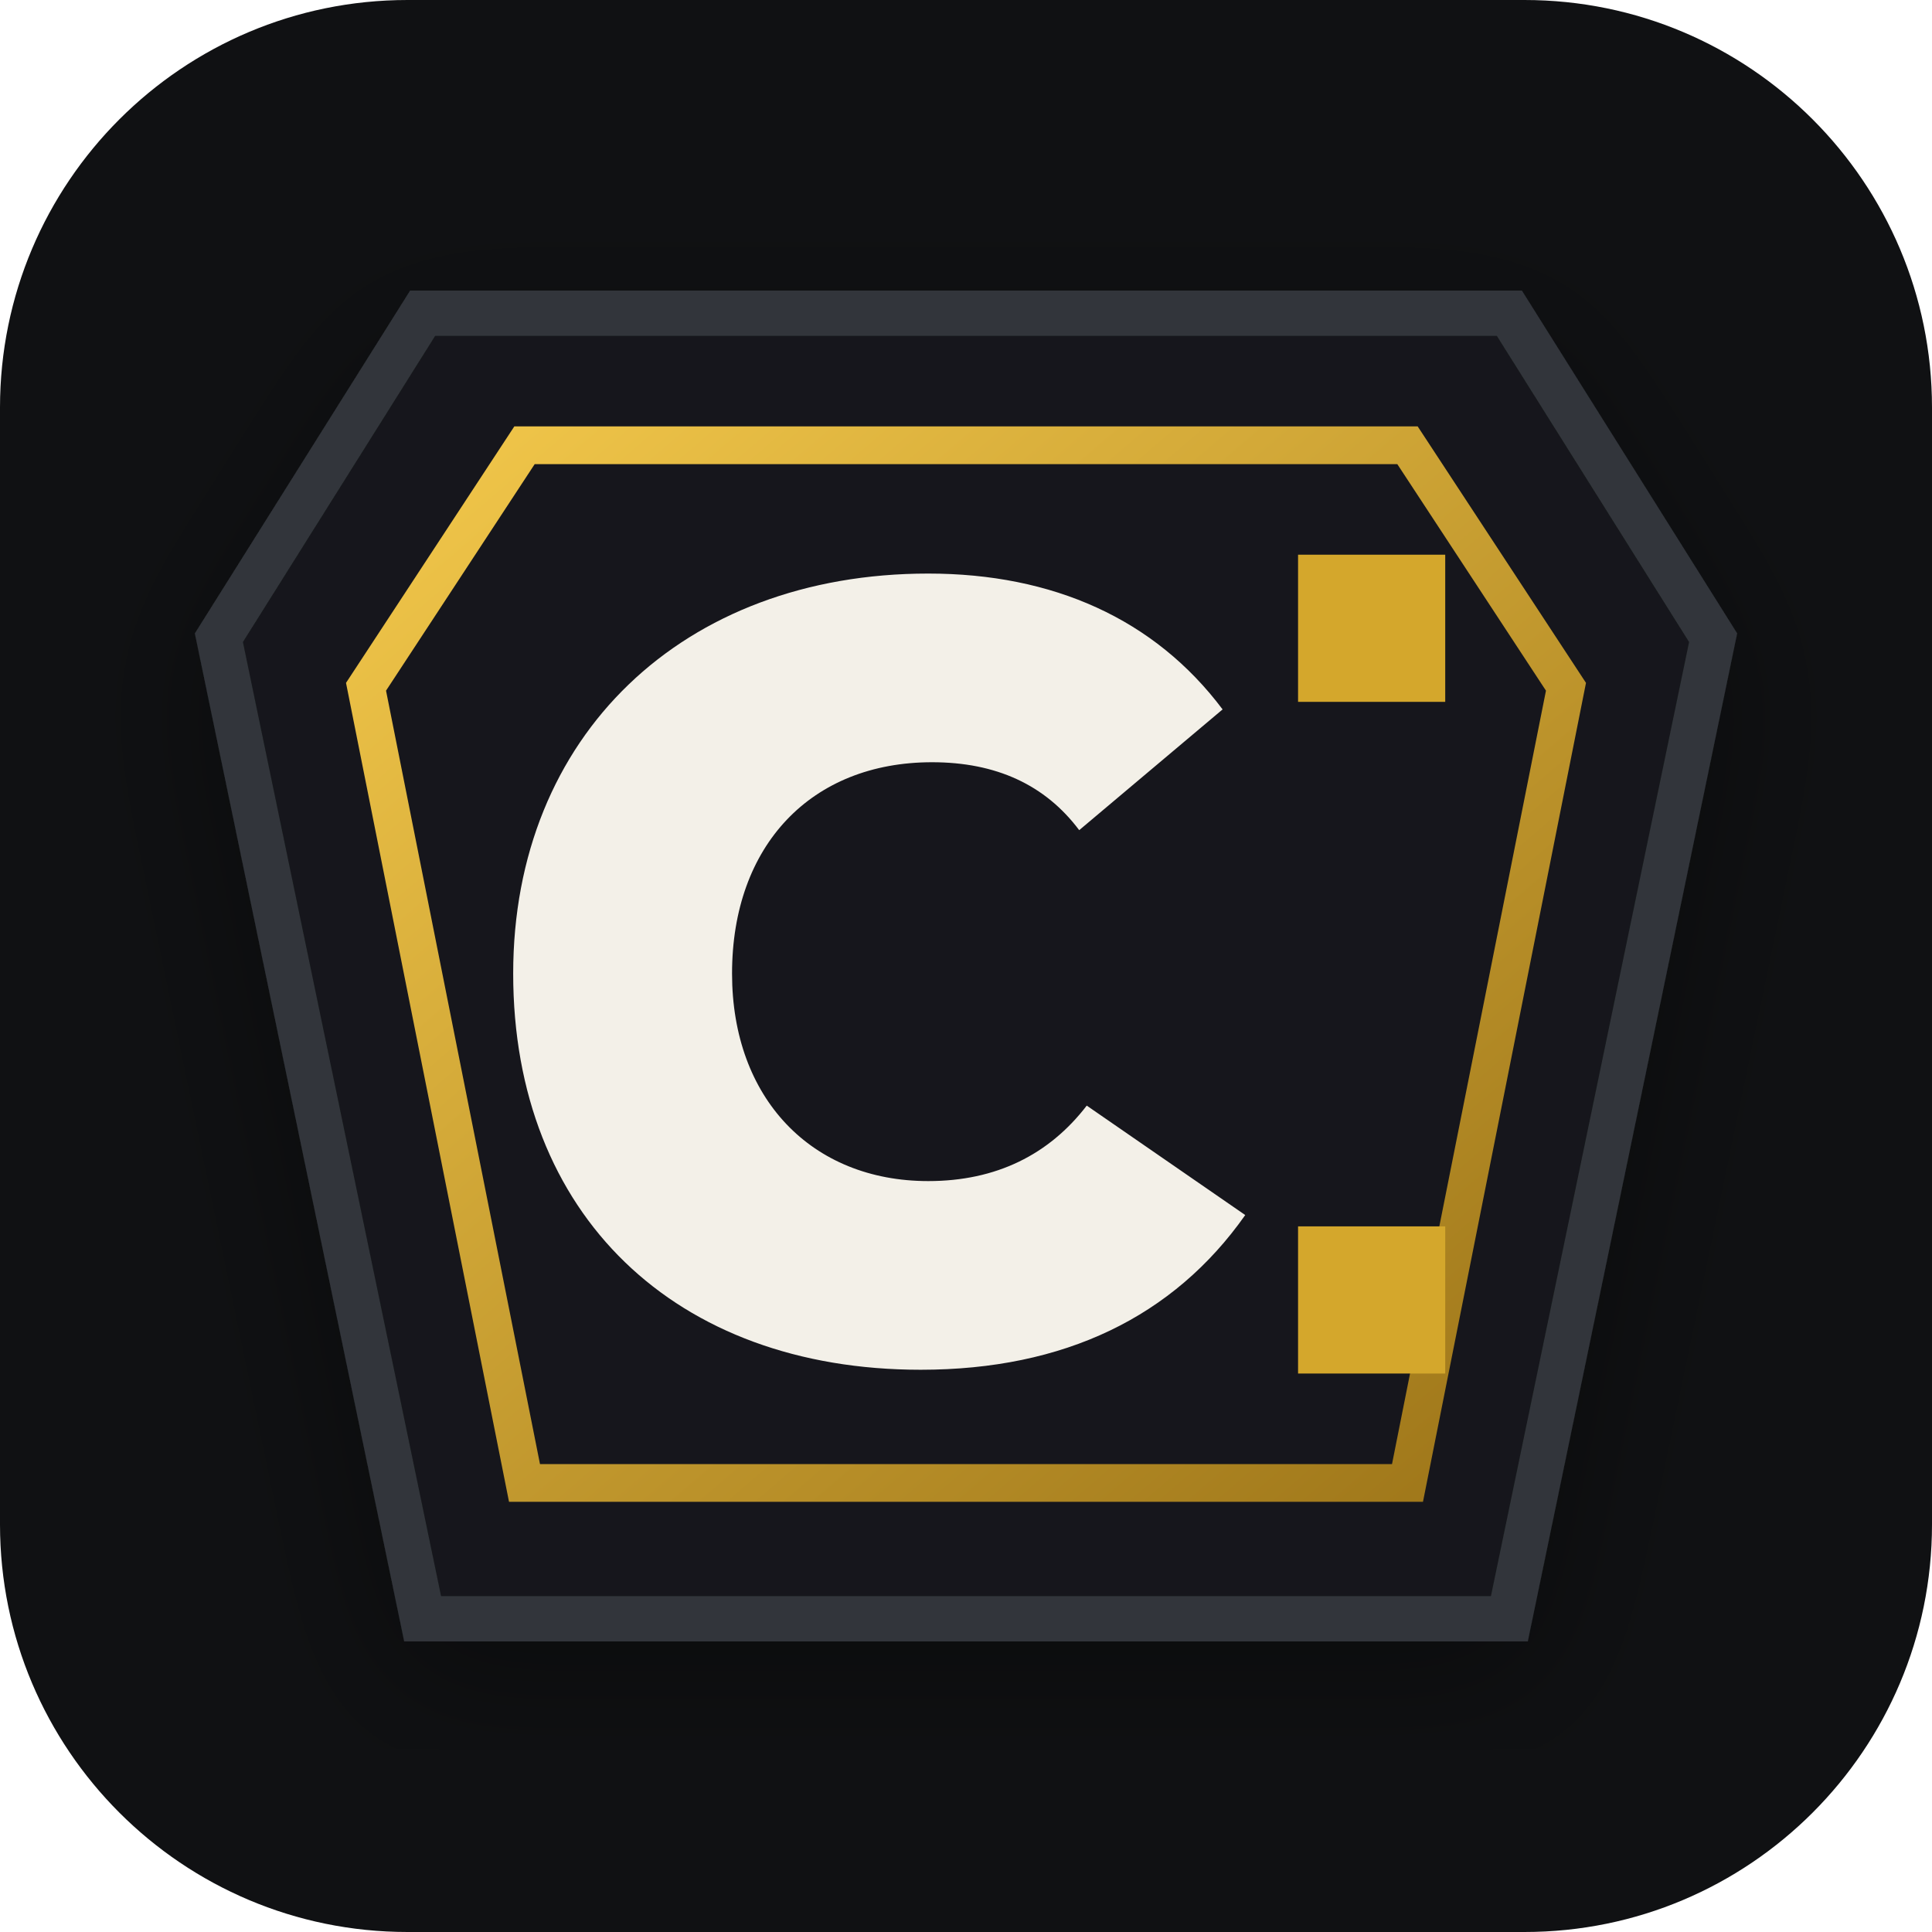
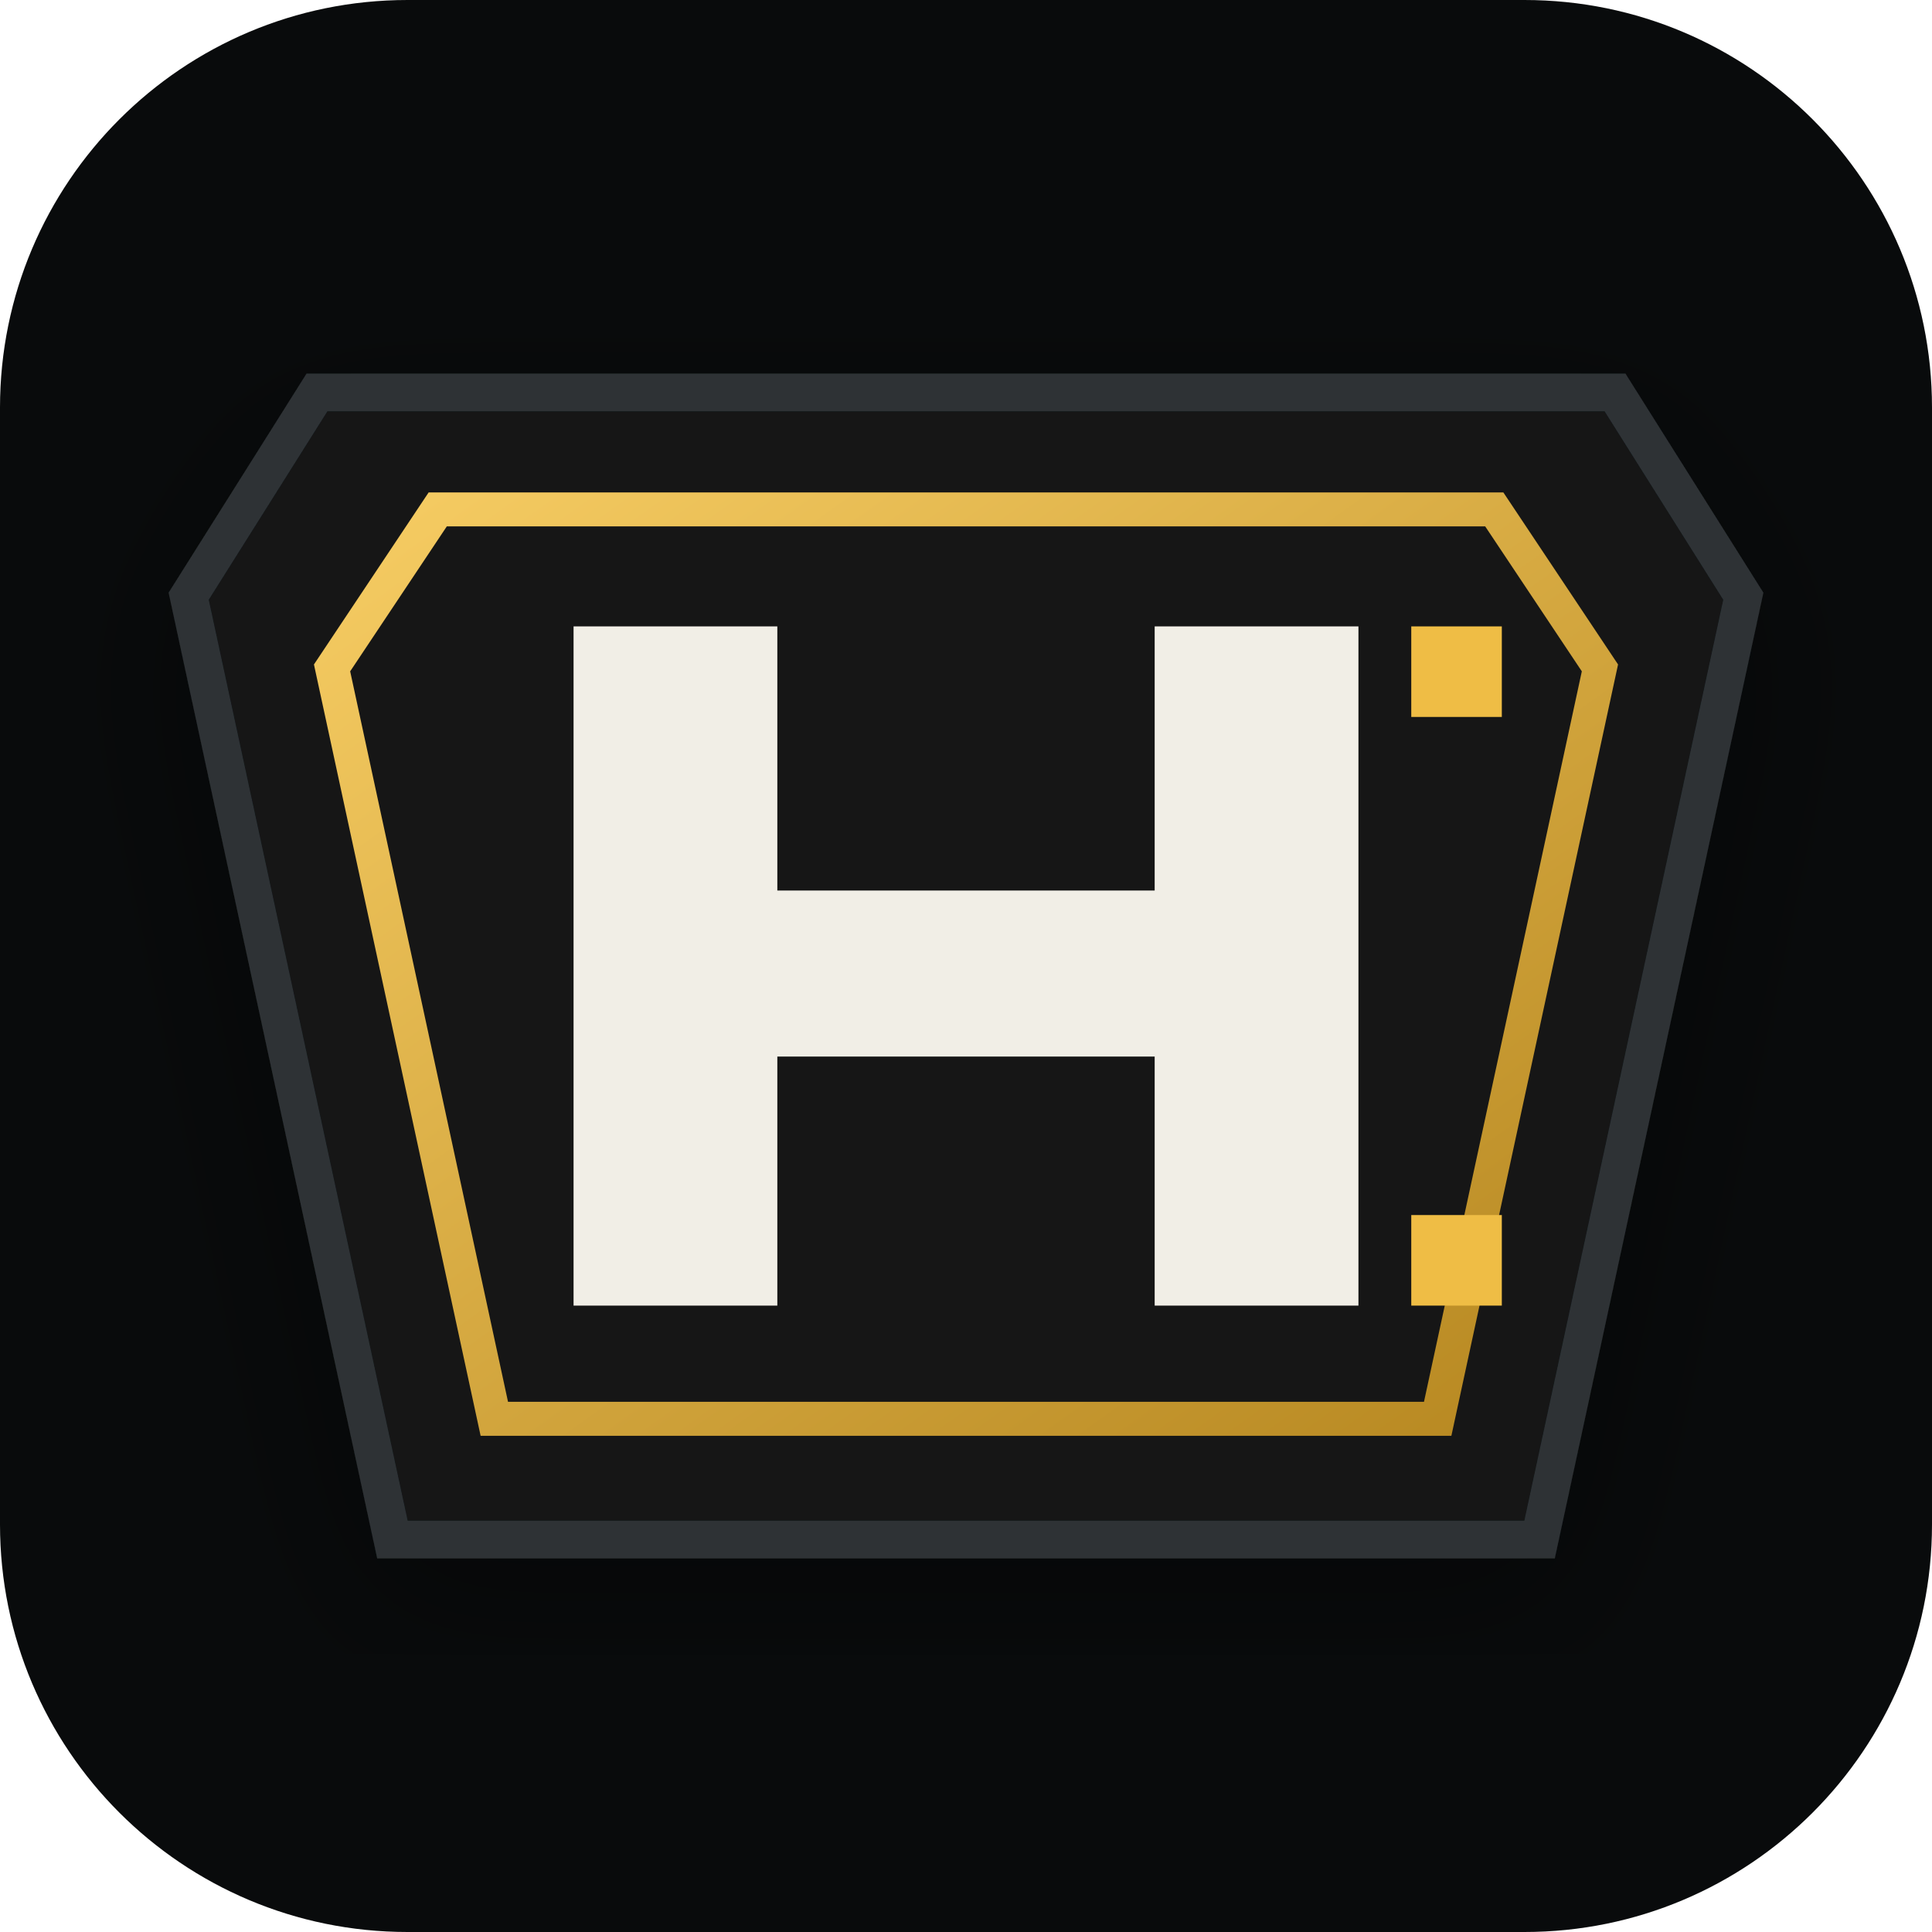
<svg xmlns="http://www.w3.org/2000/svg" viewBox="0 0 512 512">
  <defs>
    <linearGradient id="g" x1="0" y1="0" x2="1" y2="1">
-       <stop stop-color="#f3c84b" />
-       <stop offset="1" stop-color="#9c7418" />
+       <stop stop-color="#f6cc63" />
+       <stop offset="1" stop-color="#b68720" />
    </linearGradient>
    <filter id="s">
-       <feDropShadow dx="0" dy="12" stdDeviation="18" flood-opacity=".35" />
+       <feDropShadow dx="0" dy="14" stdDeviation="20" flood-opacity=".38" />
    </filter>
  </defs>
-   <rect width="512" height="512" rx="108" fill="#101113" />
-   <path d="M112 83h288l54 86-54 260H112L58 169z" fill="#17191c" stroke="#32363b" stroke-width="12" filter="url(#s)" />
-   <path d="M139 118h234l42 64-42 211H139L97 182z" fill="none" stroke="url(#g)" stroke-width="10" />
-   <path d="M324 188c-18-24-45-36-78-36-65 0-110 43-110 106 0 64 43 105 108 105 38 0 67-14 86-41l-42-29c-10 13-24 20-42 20-31 0-52-22-52-55 0-34 21-56 53-56 17 0 30 6 39 18z" fill="#f3f0e8" />
-   <path d="M344 147h39v39h-39zm0 178h39v39h-39z" fill="#d4a72c" />
+   <rect width="512" height="512" rx="108" fill="#090b0c" />
+   <path d="M84 104h344l34 54-54 250H104L50 158z" fill="#121517" stroke="#2d3336" stroke-width="10" filter="url(#s)" />
+   <path d="M116 135h280l28 42-43 199H131L88 177z" fill="none" stroke="url(#g)" stroke-width="9" />
+   <path d="M152 166h54v70h100v-70h54v180h-54v-66H206v66h-54z" fill="#f1eee6" />
+   <path d="M374 166h24v24h-24zm0 156h24v24h-24z" fill="#efbd45" />
</svg>
